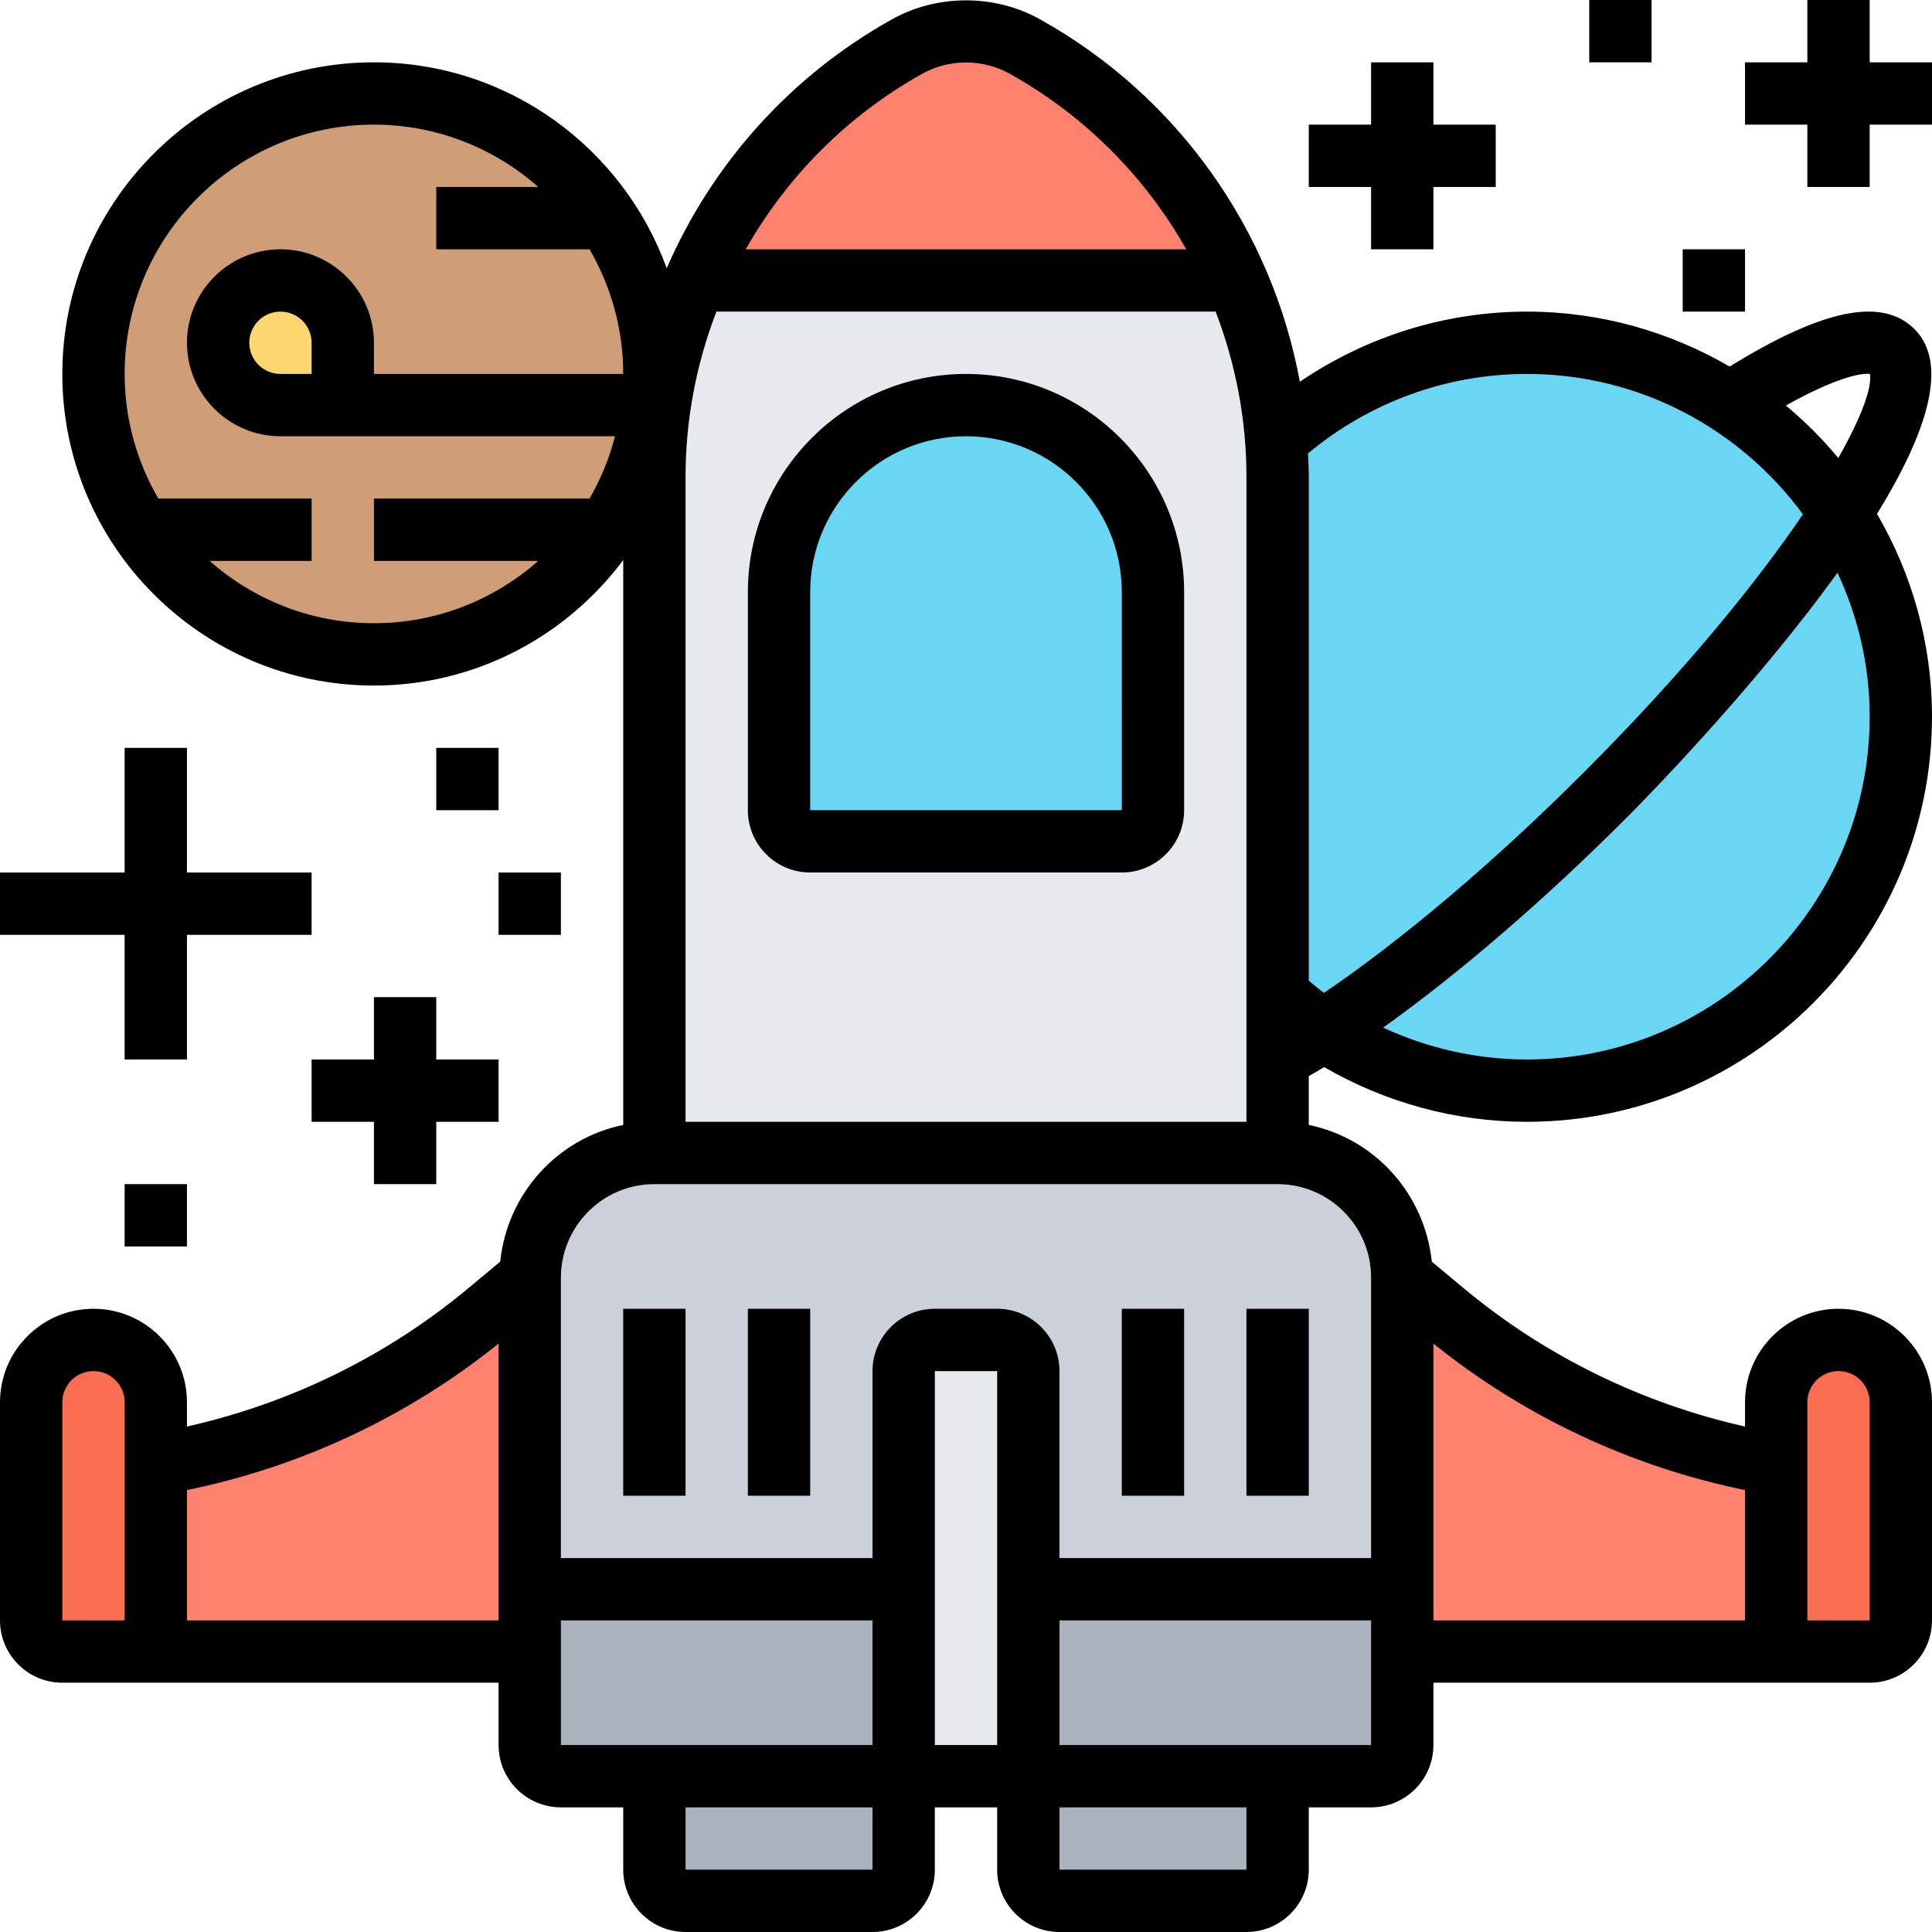
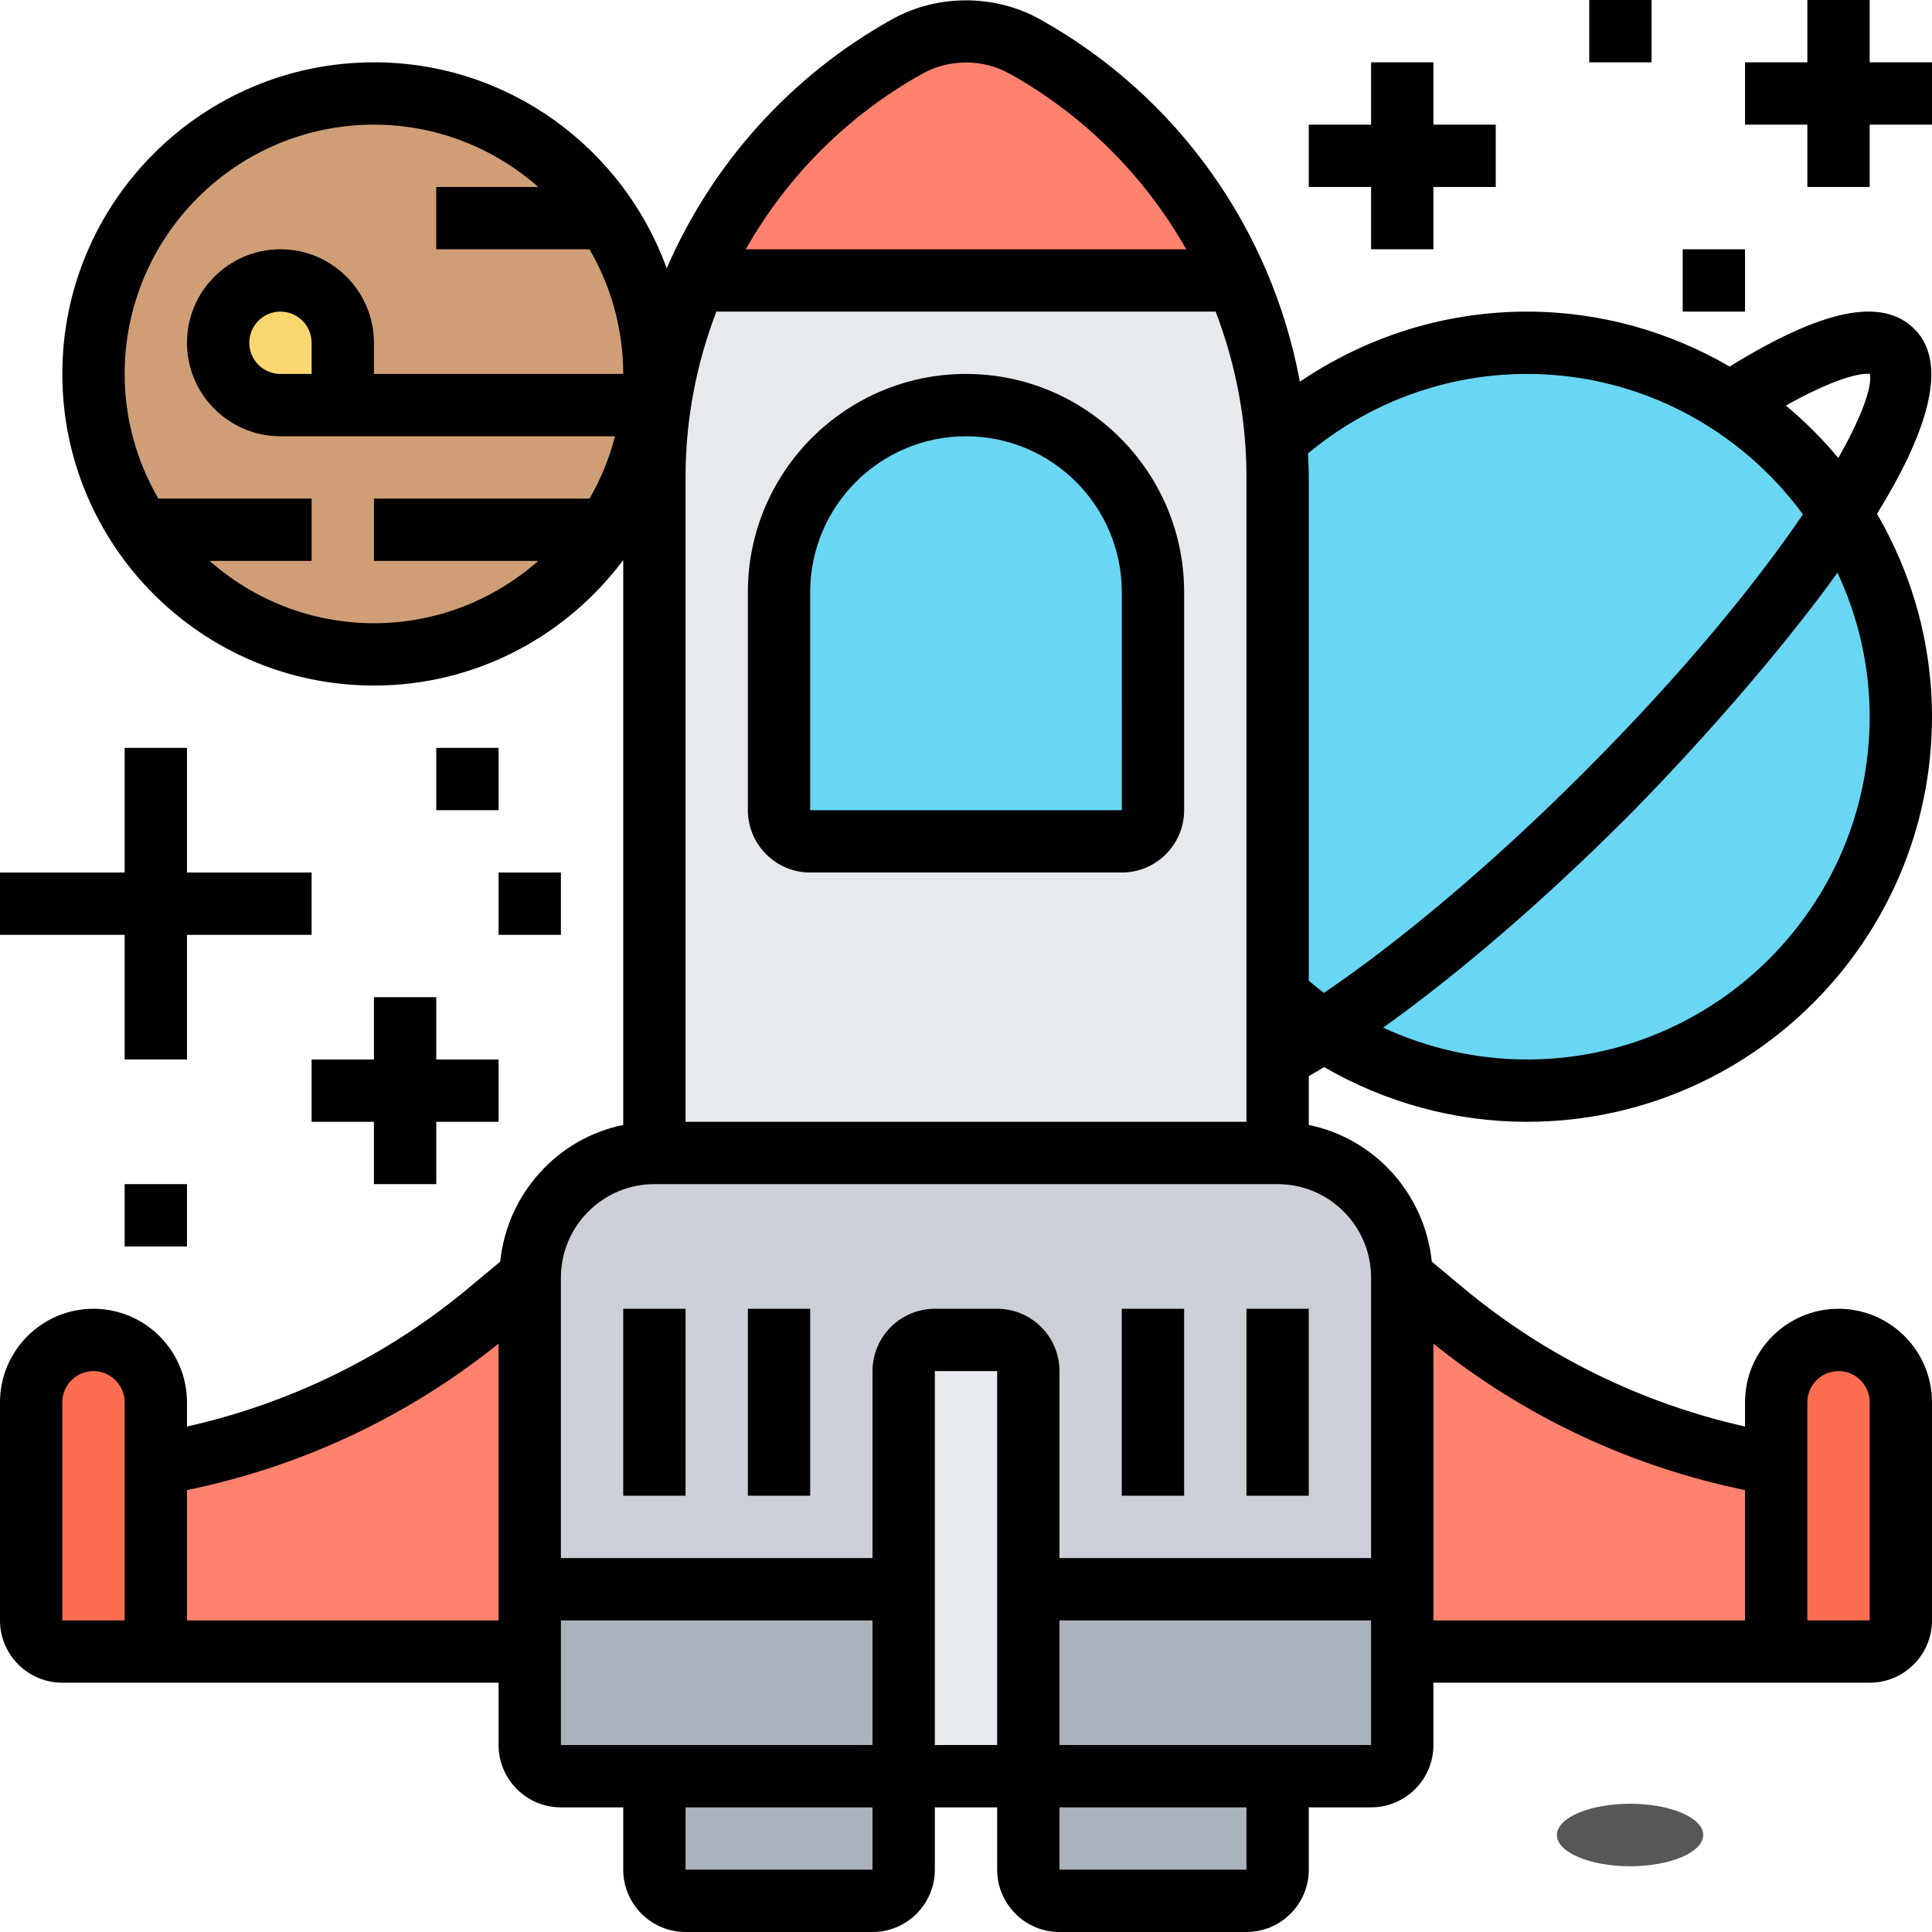
<svg xmlns="http://www.w3.org/2000/svg" id="_x33_0" enable-background="new 0 0 64 64" height="496" viewBox="0 0 62 62" width="496" version="1.1">
  <defs id="defs109" />
  <g id="g104" transform="translate(-1,-1)">
    <g id="g70">
      <g id="g4">
        <path d="m 34,52 v 6 h -4 v -6 -7 c 0,-0.55 0.45,-1 1,-1 h 2 c 0.55,0 1,0.45 1,1 z" fill="#e6e9ed" id="path2" />
      </g>
      <g id="g8">
        <path d="m 46,54 v 3 c 0,0.55 -0.45,1 -1,1 h -3 -8 v -6 h 12 z" fill="#aab2bd" id="path6" />
      </g>
      <g id="g12">
        <path d="m 42,58 v 3 c 0,0.55 -0.45,1 -1,1 h -6 c -0.55,0 -1,-0.45 -1,-1 v -3 z" fill="#aab2bd" id="path10" />
      </g>
      <g id="g16">
        <path d="m 30,52 v 6 h -8 -3 c -0.55,0 -1,-0.45 -1,-1 v -3 -2 z" fill="#aab2bd" id="path14" />
      </g>
      <g id="g20">
        <path d="m 30,58 v 3 c 0,0.55 -0.45,1 -1,1 h -6 c -0.55,0 -1,-0.45 -1,-1 v -3 z" fill="#aab2bd" id="path18" />
      </g>
      <g id="g24">
        <path d="M 46,42 V 52 H 34 v -7 c 0,-0.55 -0.45,-1 -1,-1 h -2 c -0.55,0 -1,0.45 -1,1 v 7 H 18 V 42 c 0,-2.21 1.79,-4 4,-4 h 10 10 c 2.21,0 4,1.79 4,4 z" fill="#ccd1d9" id="path22" />
      </g>
      <g id="g28">
        <path d="m 6,48 v 6 H 3 C 2.45,54 2,53.55 2,53 V 46 C 2,45.45 2.22,44.95 2.59,44.59 2.95,44.22 3.45,44 4,44 c 1.1,0 2,0.9 2,2 z" fill="#fc6e51" id="path26" />
      </g>
      <g id="g32">
        <path d="m 62,46 v 7 c 0,0.55 -0.45,1 -1,1 h -3 v -6 -2 c 0,-1.1 0.9,-2 2,-2 0.55,0 1.05,0.22 1.41,0.59 C 61.78,44.95 62,45.45 62,46 Z" fill="#fc6e51" id="path30" />
      </g>
      <g id="g36">
        <path d="M 60.07,17.48 C 61.3,19.35 62,21.59 62,24 c 0,6.63 -5.37,12 -12,12 -2.4,0 -4.64,-0.71 -6.52,-1.93 2.58,-1.66 5.79,-4.31 9.03,-7.56 3.24,-3.24 5.89,-6.45 7.56,-9.03 z" fill="#69d6f4" id="path34" />
      </g>
      <g id="g40">
        <path d="m 56.53,13.93 c 1.42,0.92 2.63,2.13 3.54,3.55 -1.67,2.58 -4.32,5.79 -7.56,9.03 -3.24,3.25 -6.45,5.9 -9.03,7.56 C 42.96,33.73 42.46,33.35 42,32.94 V 16.3 C 42,15.9 41.98,15.5 41.95,15.1 44.08,13.17 46.9,12 50,12 c 2.41,0 4.65,0.7 6.52,1.93 z" fill="#69d6f4" id="path38" />
      </g>
      <g id="g44">
        <path d="m 58,48 v 6 H 46 V 52 42 l 1.33,1.11 C 50.39,45.66 54.07,47.35 58,48 Z" fill="#ff826e" id="path42" />
      </g>
      <g id="g48">
        <path d="M 42,34.96 V 38 H 32 22 V 16.3 c 0,-2.21 0.46,-4.35 1.31,-6.3 h 17.38 c 0.69,1.6 1.13,3.32 1.26,5.1 0.03,0.4 0.05,0.8 0.05,1.2 v 16.64 z" fill="#e6e9ed" id="path46" />
      </g>
      <g id="g52">
        <path d="M 40.69,10 H 23.31 C 24.67,6.87 27.04,4.2 30.13,2.49 30.7,2.17 31.34,2 32,2 c 0.66,0 1.3,0.17 1.87,0.49 2.51,1.39 4.54,3.41 5.95,5.79 0.32,0.55 0.62,1.13 0.87,1.72 z" fill="#ff826e" id="path50" />
      </g>
      <g id="g56">
        <path d="m 38,20 v 7 c 0,0.55 -0.45,1 -1,1 H 27 c -0.55,0 -1,-0.45 -1,-1 v -7 c 0,-3.31 2.69,-6 6,-6 1.66,0 3.16,0.67 4.24,1.76 C 37.33,16.84 38,18.34 38,20 Z" fill="#69d6f4" id="path54" />
      </g>
      <g id="g60">
        <path d="m 20.48,8 c 0.96,1.43 1.52,3.15 1.52,5 0,0.34 -0.02,0.67 -0.06,1 -0.16,1.47 -0.68,2.83 -1.46,4 C 18.87,20.41 16.12,22 13,22 9.88,22 7.13,20.41 5.52,18 4.56,16.57 4,14.85 4,13 4,8.03 8.03,4 13,4 c 3.12,0 5.87,1.59 7.48,4 z" fill="#cf9e76" id="path58" />
      </g>
      <g id="g64">
        <path d="m 18,52 v 2 H 6 v -6 c 3.93,-0.65 7.61,-2.34 10.67,-4.89 L 18,42 Z" fill="#ff826e" id="path62" />
      </g>
      <g id="g68">
        <path d="m 12,12 v 2 H 10 C 8.9,14 8,13.1 8,12 8,11.45 8.22,10.95 8.59,10.59 8.95,10.22 9.45,10 10,10 c 0.55,0 1.05,0.22 1.41,0.59 C 11.78,10.95 12,11.45 12,12 Z" fill="#fcd770" id="path66" />
      </g>
    </g>
    <g id="g102">
      <path d="m 25,43 h 2 v 6 h -2 z" id="path72" />
      <path d="m 21,43 h 2 v 6 h -2 z" id="path74" />
      <path d="m 37,43 h 2 v 6 h -2 z" id="path76" />
      <path d="m 41,43 h 2 v 6 h -2 z" id="path78" />
      <path d="m 32,13 c -3.86,0 -7,3.141 -7,7 v 7 c 0,1.103 0.897,2 2,2 h 10 c 1.103,0 2,-0.897 2,-2 v -7 c 0,-3.859 -3.14,-7 -7,-7 z m -5,14 v -7 c 0,-2.757 2.243,-5 5,-5 2.757,0 5,2.243 5,5 l 10e-4,7 z" id="path80" />
      <path d="m 5,35 h 2 v -4 h 4 V 29 H 7 V 25 H 5 v 4 H 1 v 2 h 4 z" id="path82" />
      <path d="m 13,33 v 2 h -2 v 2 h 2 v 2 h 2 v -2 h 2 v -2 h -2 v -2 z" id="path84" />
      <path d="M 61,3 V 1 h -2 v 2 h -2 v 2 h 2 v 2 h 2 V 5 h 2 V 3 Z" id="path86" />
      <path d="m 45,9 h 2 V 7 h 2 V 5 H 47 V 3 h -2 v 2 h -2 v 2 h 2 z" id="path88" />
      <path d="m 5,39 h 2 v 2 H 5 Z" id="path90" />
      <path d="m 15,25 h 2 v 2 h -2 z" id="path92" />
      <path d="m 17,29 h 2 v 2 h -2 z" id="path94" />
      <path d="M 43.494,35.245 C 45.458,36.382 47.694,37 50,37 c 7.168,0 13,-5.832 13,-13 0,-2.373 -0.65,-4.593 -1.765,-6.51 1.534,-2.485 2.353,-4.779 1.204,-5.928 -1.037,-1.037 -2.941,-0.645 -5.933,1.201 C 54.589,11.649 52.371,11 50,11 47.38,11 44.854,11.797 42.714,13.25 41.813,8.37 38.786,4.07 34.36,1.612 32.921,0.812 31.082,0.81 29.64,1.612 26.357,3.437 23.844,6.275 22.395,9.609 21.001,5.761 17.322,3 13,3 7.486,3 3,7.486 3,13 c 0,5.514 4.486,10 10,10 3.273,0 6.175,-1.588 8,-4.026 v 18.127 c -2.114,0.431 -3.722,2.207 -3.948,4.387 l -1.019,0.849 C 13.418,44.517 10.315,46.035 7,46.779 V 46 C 7,44.346 5.654,43 4,43 2.346,43 1,44.346 1,46 v 7 c 0,1.103 0.897,2 2,2 h 14 v 2 c 0,1.103 0.897,2 2,2 h 2 v 2 c 0,1.103 0.897,2 2,2 h 6 c 1.103,0 2,-0.897 2,-2 v -2 h 2 v 2 c 0,1.103 0.897,2 2,2 h 6 c 1.103,0 2,-0.897 2,-2 v -2 h 2 c 1.103,0 2,-0.897 2,-2 v -2 h 14 c 1.103,0 2,-0.897 2,-2 v -7 c 0,-1.654 -1.346,-3 -3,-3 -1.654,0 -3,1.346 -3,3 v 0.779 C 53.686,46.035 50.582,44.516 47.967,42.337 L 46.948,41.488 C 46.722,39.308 45.114,37.532 43,37.101 v -1.567 c 0.164,-0.095 0.325,-0.185 0.494,-0.289 z M 61,24 c 0,6.065 -4.935,11 -11,11 -1.61,0 -3.179,-0.359 -4.614,-1.022 2.415,-1.724 5.137,-4.059 7.834,-6.757 0.279,-0.279 3.984,-4.008 6.747,-7.843 C 60.623,20.785 61,22.348 61,24 Z m 0.007,-11.001 c 0.076,0.415 -0.252,1.355 -1.014,2.698 -0.508,-0.611 -1.072,-1.174 -1.682,-1.683 1.572,-0.881 2.405,-1.051 2.696,-1.015 z M 50,13 c 3.635,0 6.854,1.78 8.858,4.505 -1.502,2.211 -3.816,5.066 -7.051,8.302 -2.866,2.866 -5.834,5.37 -8.32,7.056 C 43.32,32.74 43.161,32.604 43,32.471 V 16.296 C 43,16.046 42.986,15.799 42.975,15.551 44.948,13.909 47.421,13 50,13 Z M 41,37 H 23 V 16.296 C 23,14.455 23.35,12.666 23.99,11 H 40.011 C 40.65,12.666 41,14.455 41,16.296 Z M 30.611,3.359 c 0.848,-0.471 1.93,-0.471 2.777,0 2.419,1.344 4.361,3.314 5.68,5.641 H 24.932 C 26.251,6.674 28.193,4.704 30.611,3.359 Z M 7.726,19 H 11 V 17 H 6.082 C 5.398,15.822 5,14.458 5,13 5,8.589 8.589,5 13,5 c 2.021,0 3.864,0.759 5.274,2 H 15 v 2 h 4.918 C 20.602,10.178 21,11.542 21,13 h -8 v -1 c 0,-1.654 -1.346,-3 -3,-3 -1.654,0 -3,1.346 -3,3 0,1.654 1.346,3 3,3 h 10.737 c -0.184,0.71 -0.46,1.381 -0.819,2 H 13 v 2 h 5.274 C 16.864,20.241 15.021,21 13,21 10.979,21 9.136,20.241 7.726,19 Z M 11,12 v 1 h -1 c -0.551,0 -1,-0.448 -1,-1 0,-0.552 0.449,-1 1,-1 0.551,0 1,0.448 1,1 z M 5,53 H 3 v -7 c 0,-0.552 0.449,-1 1,-1 0.551,0 1,0.448 1,1 z m 2,0 v -4.182 c 3.658,-0.748 7.091,-2.359 10,-4.701 V 53 Z m 12,0 h 10 v 4 H 19 Z m 10,8 h -6 v -2 h 6 z m 2,-4 V 45 h 2 v 12 z m 10,4 h -6 v -2 h 6 z m -6,-4 v -4 h 10 v 4 z M 59,46 c 0,-0.552 0.449,-1 1,-1 0.551,0 1,0.448 1,1 v 7 h -2 z m -2,2.818 V 53 H 47 v -8.882 c 2.909,2.342 6.342,3.952 10,4.7 z M 45,42 v 9 H 35 v -6 c 0,-1.103 -0.897,-2 -2,-2 h -2 c -1.103,0 -2,0.897 -2,2 v 6 H 19 v -9 c 0,-1.654 1.346,-3 3,-3 h 20 c 1.654,0 3,1.346 3,3 z" id="path96" />
      <path d="m 55,9 h 2 v 2 h -2 z" id="path98" />
      <path d="m 52,1 h 2 v 2 h -2 z" id="path100" />
+       <ellipse style="fill:#575757;stroke-width:0.125" id="path881" cx="53.31" cy="59.887" rx="2.347" ry="1.003" />
    </g>
  </g>
</svg>
